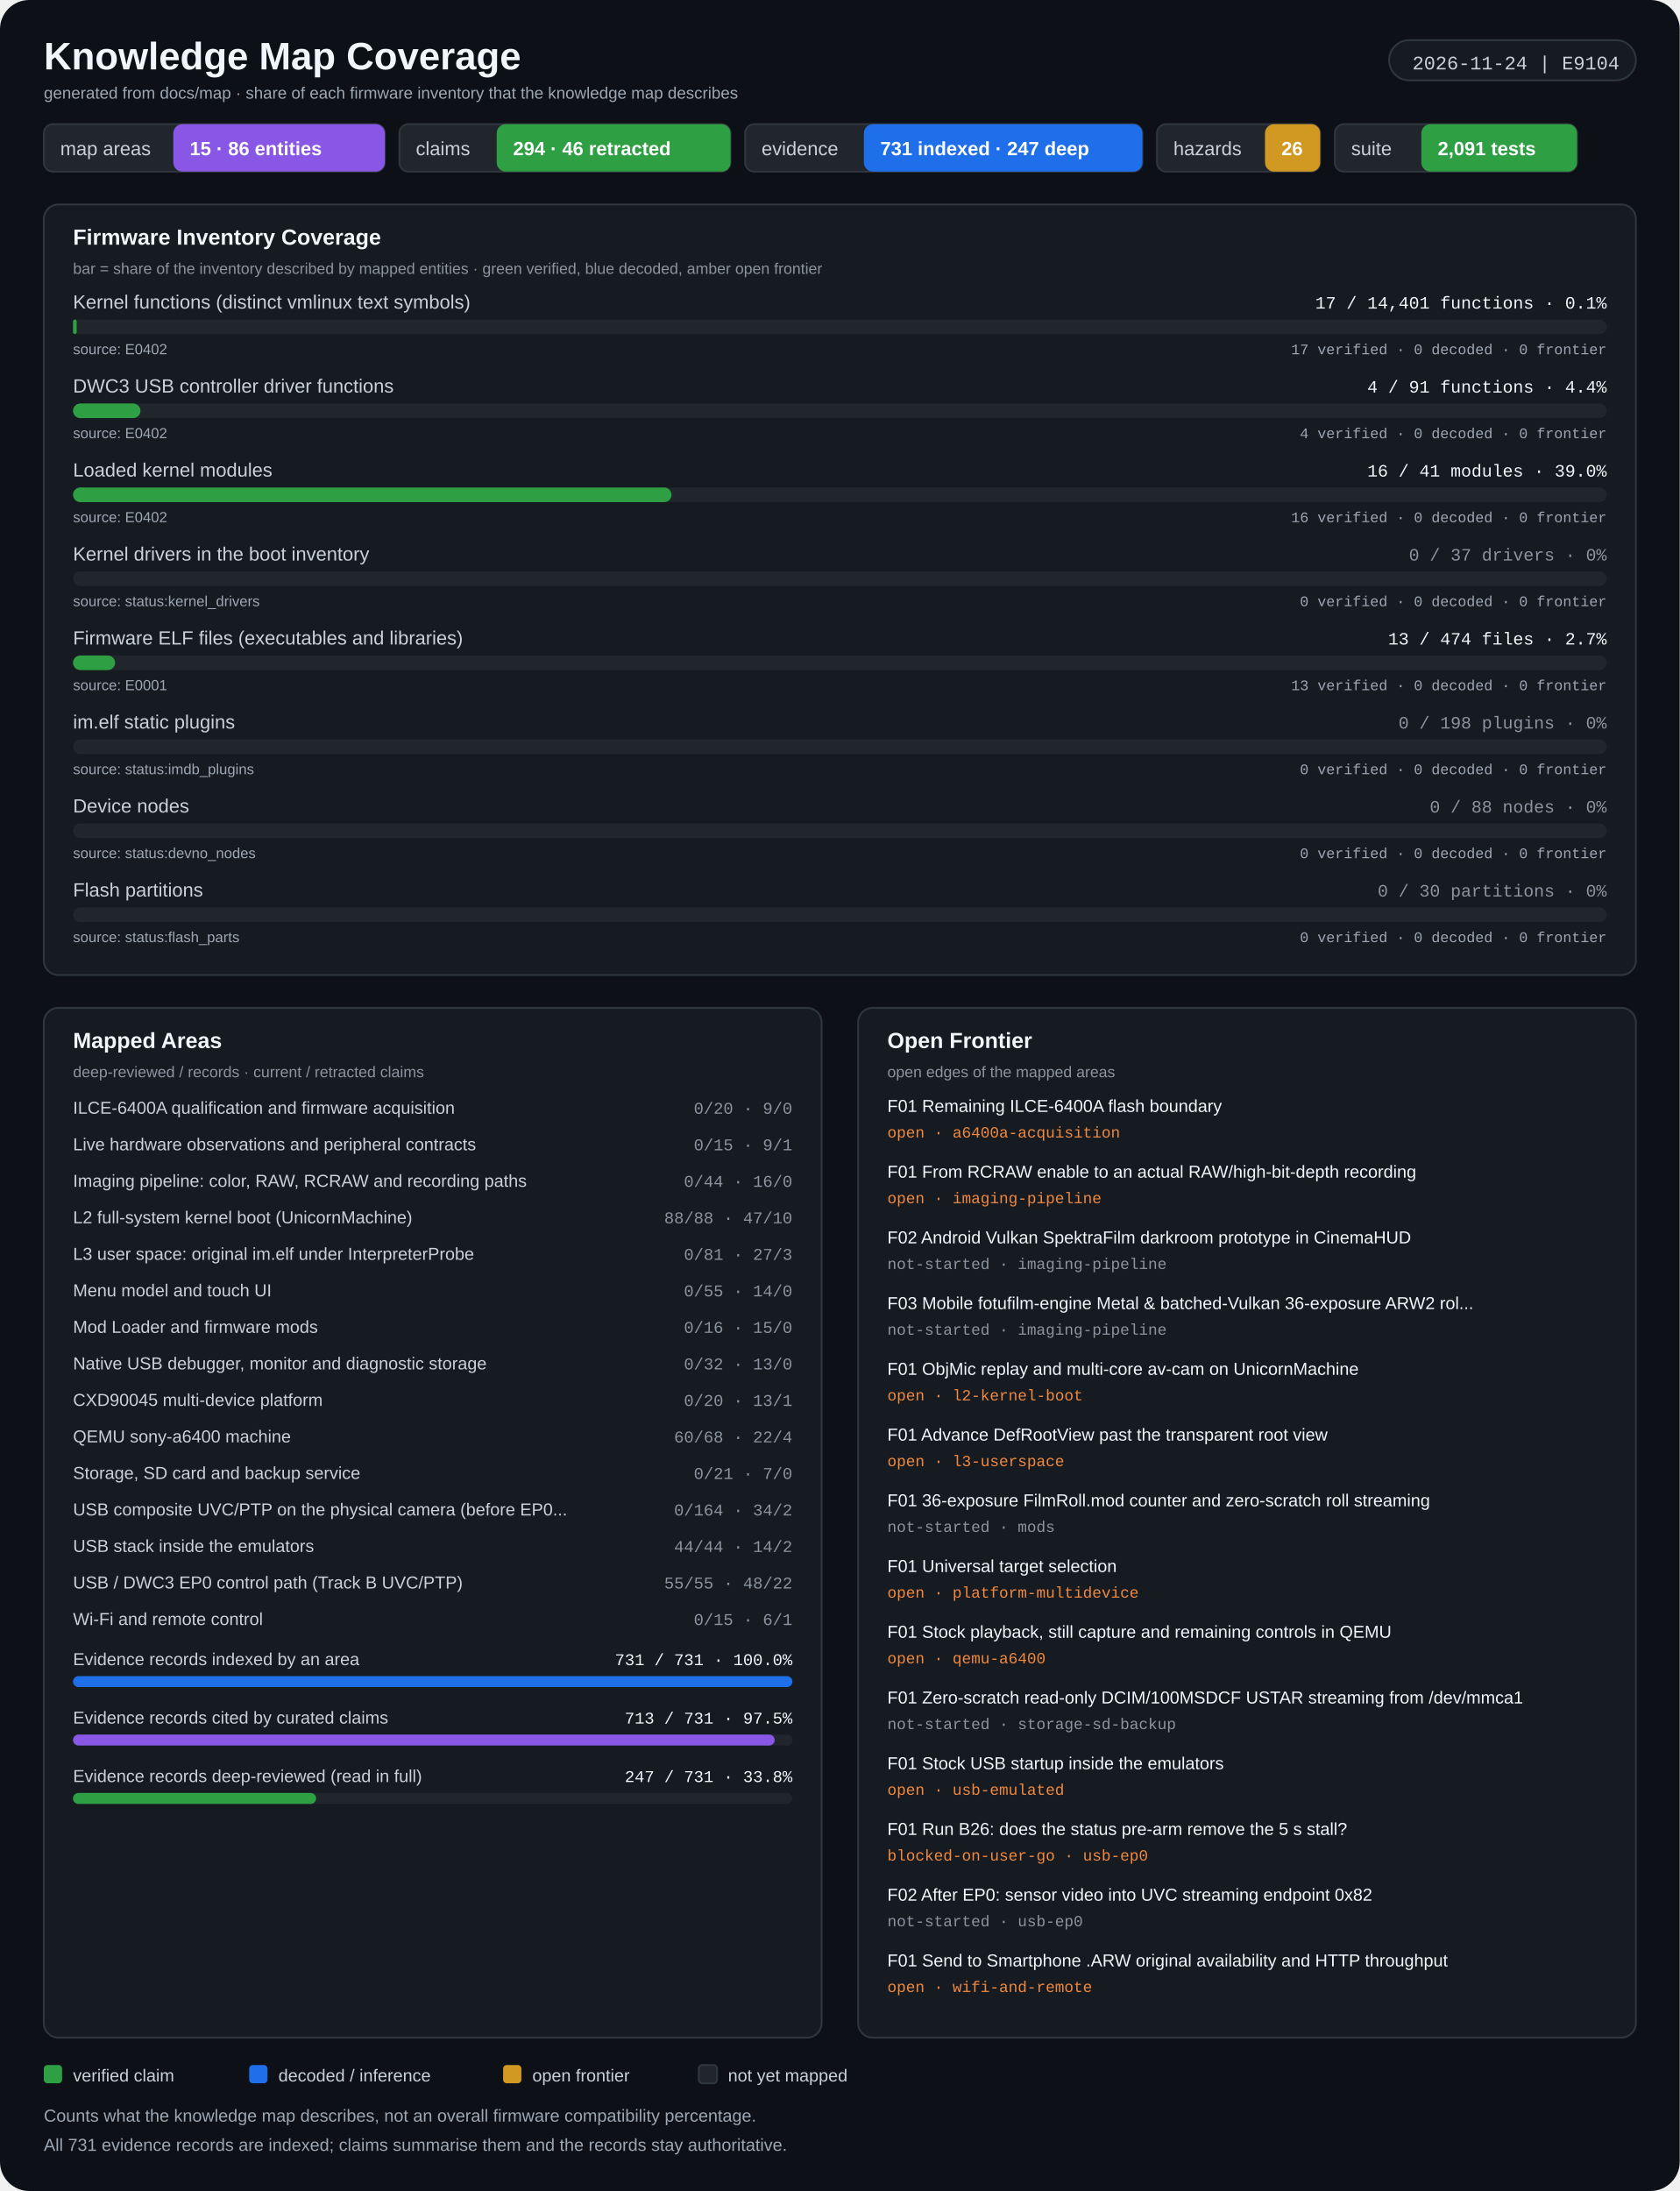
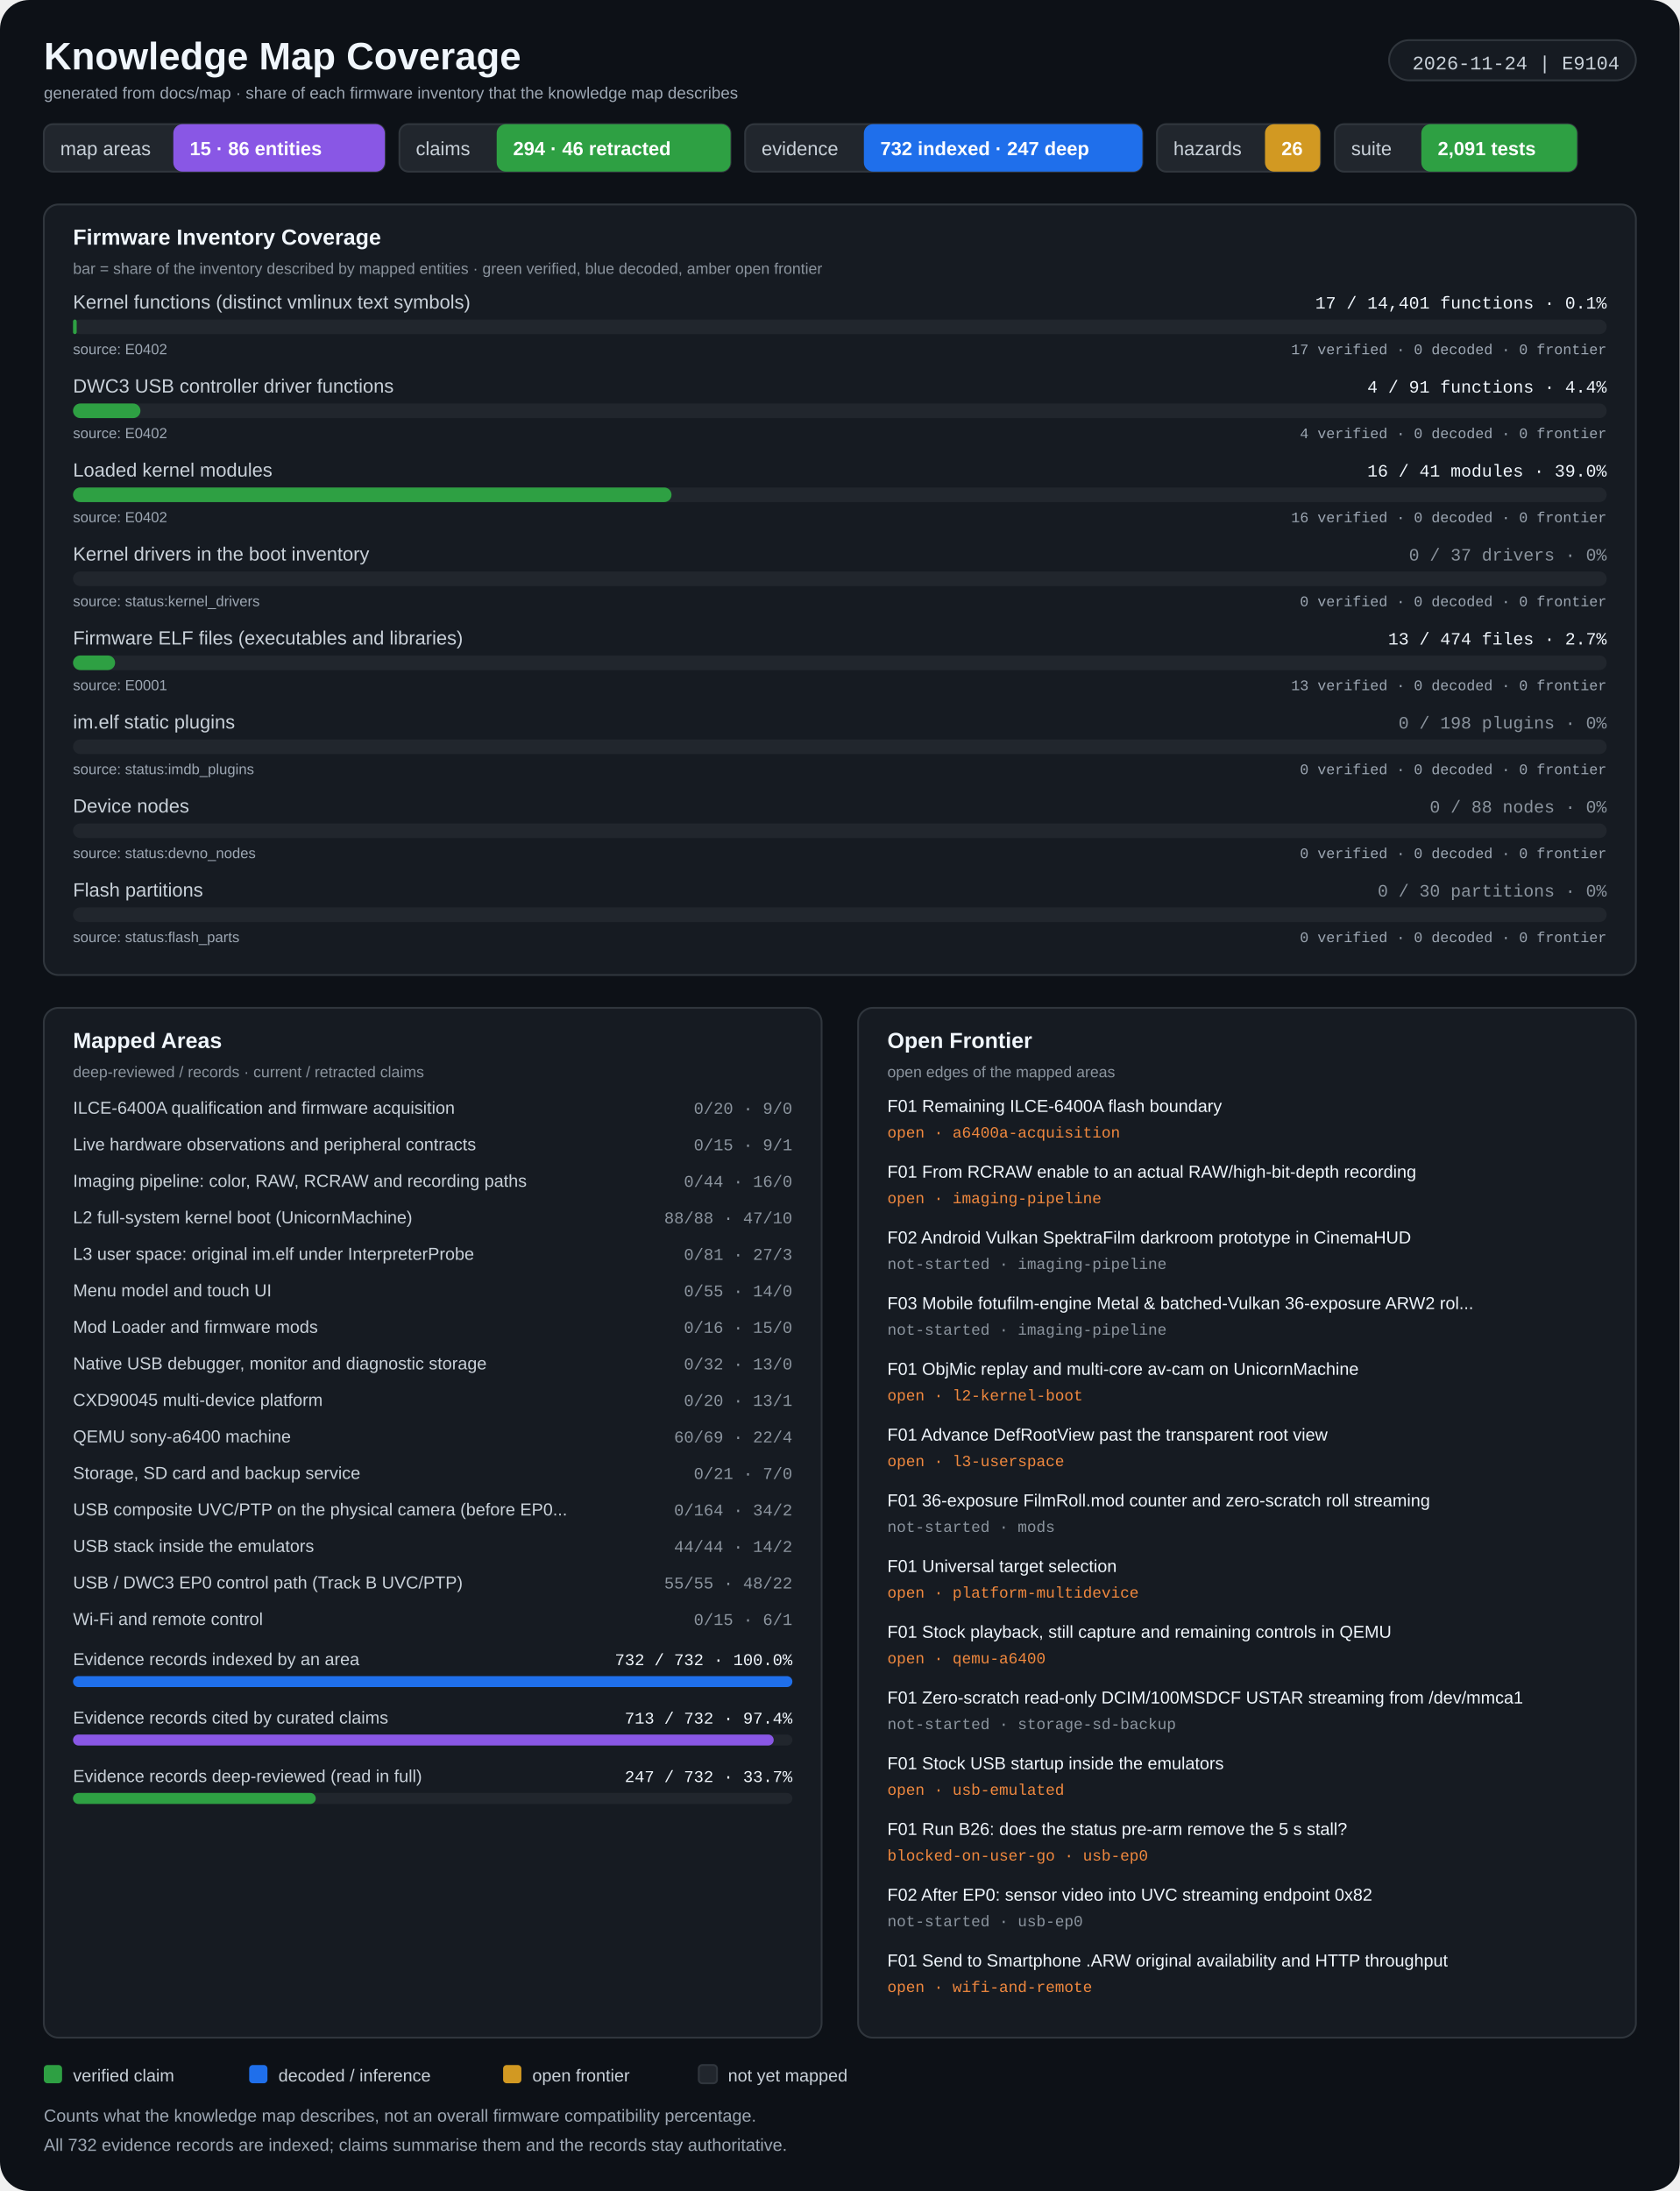
<svg xmlns="http://www.w3.org/2000/svg" width="920" height="1200" viewBox="0 0 920 1200" role="img" aria-labelledby="title desc">
  <rect width="920" height="1200" rx="16" fill="#0d1117" />
  <g>
    <text x="24" y="38" fill="#f0f6fc" font-size="21" font-weight="700" font-family="Segoe UI, Arial, sans-serif" text-anchor="start">Knowledge Map Coverage</text>
    <text x="24" y="54" fill="#9da7b3" font-size="9" font-weight="400" font-family="Segoe UI, Arial, sans-serif" text-anchor="start">generated from docs/map · share of each firmware inventory that the knowledge map describes</text>
    <rect x="760.82" y="22" width="135.18" height="22" rx="11" fill="#161b22" stroke="#30363d" stroke-width="1" />
    <text x="887" y="38" fill="#c9d1d9" font-size="10.5" font-weight="400" font-family="Consolas, 'Courier New', monospace" text-anchor="end">2026-11-24 | E9104</text>
    <rect x="24" y="68" width="186.763" height="26" rx="5" fill="#21262d" stroke="#30363d" stroke-width="1" />
    <rect x="94.92" y="68" width="115.843" height="26" rx="5" fill="#8957e5" />
    <text x="33" y="85" fill="#c9d1d9" font-size="10.5" font-weight="400" font-family="Segoe UI, Arial, sans-serif" text-anchor="start">map areas</text>
    <text x="103.92" y="85" fill="#ffffff" font-size="10.5" font-weight="700" font-family="Segoe UI, Arial, sans-serif" text-anchor="start">15 · 86 entities</text>
    <rect x="218.763" y="68" width="181.354" height="26" rx="5" fill="#21262d" stroke="#30363d" stroke-width="1" />
    <rect x="272.043" y="68" width="128.074" height="26" rx="5" fill="#2ea043" />
    <text x="227.763" y="85" fill="#c9d1d9" font-size="10.5" font-weight="400" font-family="Segoe UI, Arial, sans-serif" text-anchor="start">claims</text>
    <text x="281.043" y="85" fill="#ffffff" font-size="10.5" font-weight="700" font-family="Segoe UI, Arial, sans-serif" text-anchor="start">294 · 46 retracted</text>
    <rect x="408.117" y="68" width="217.574" height="26" rx="5" fill="#21262d" stroke="#30363d" stroke-width="1" />
    <rect x="473.157" y="68" width="152.534" height="26" rx="5" fill="#1f6feb" />
    <text x="417.117" y="85" fill="#c9d1d9" font-size="10.5" font-weight="400" font-family="Segoe UI, Arial, sans-serif" text-anchor="start">evidence</text>
-     <text x="482.157" y="85" fill="#ffffff" font-size="10.5" font-weight="700" font-family="Segoe UI, Arial, sans-serif" text-anchor="start">731 indexed · 247 deep</text>
+     <text x="482.157" y="85" fill="#ffffff" font-size="10.5" font-weight="700" font-family="Segoe UI, Arial, sans-serif" text-anchor="start">732 indexed · 247 deep</text>
    <rect x="633.691" y="68" width="89.39" height="26" rx="5" fill="#21262d" stroke="#30363d" stroke-width="1" />
    <rect x="692.851" y="68" width="30.23" height="26" rx="5" fill="#d29922" />
    <text x="642.691" y="85" fill="#c9d1d9" font-size="10.5" font-weight="400" font-family="Segoe UI, Arial, sans-serif" text-anchor="start">hazards</text>
    <text x="701.851" y="85" fill="#ffffff" font-size="10.5" font-weight="700" font-family="Segoe UI, Arial, sans-serif" text-anchor="start">26</text>
    <rect x="731.082" y="68" width="132.667" height="26" rx="5" fill="#21262d" stroke="#30363d" stroke-width="1" />
    <rect x="778.482" y="68" width="85.267" height="26" rx="5" fill="#2ea043" />
    <text x="740.082" y="85" fill="#c9d1d9" font-size="10.5" font-weight="400" font-family="Segoe UI, Arial, sans-serif" text-anchor="start">suite</text>
    <text x="787.482" y="85" fill="#ffffff" font-size="10.5" font-weight="700" font-family="Segoe UI, Arial, sans-serif" text-anchor="start">2,091 tests</text>
    <rect x="24" y="112" width="872" height="422" rx="8" fill="#161b22" stroke="#30363d" stroke-width="1" />
    <text x="40" y="134" fill="#f0f6fc" font-size="12" font-weight="700" font-family="Segoe UI, Arial, sans-serif" text-anchor="start">Firmware Inventory Coverage</text>
    <text x="40" y="150" fill="#8b949e" font-size="8.5" font-weight="400" font-family="Segoe UI, Arial, sans-serif" text-anchor="start">bar = share of the inventory described by mapped entities · green verified, blue decoded, amber open frontier</text>
    <text x="40" y="169" fill="#c9d1d9" font-size="10.5" font-weight="400" font-family="Segoe UI, Arial, sans-serif" text-anchor="start">Kernel functions (distinct vmlinux text symbols)</text>
    <text x="880" y="169" fill="#f0f6fc" font-size="9.5" font-weight="400" font-family="Consolas, 'Courier New', monospace" text-anchor="end">17 / 14,401 functions · 0.1%</text>
    <rect x="40" y="175" width="840" height="8" rx="4" fill="#21262d" />
    <rect x="40" y="175" width="2" height="8" rx="1" fill="#2ea043" />
    <text x="40" y="194" fill="#9da7b3" font-size="8" font-weight="400" font-family="Segoe UI, Arial, sans-serif" text-anchor="start">source: E0402</text>
    <text x="880" y="194" fill="#9da7b3" font-size="8" font-weight="400" font-family="Consolas, 'Courier New', monospace" text-anchor="end">17 verified · 0 decoded · 0 frontier</text>
    <text x="40" y="215" fill="#c9d1d9" font-size="10.5" font-weight="400" font-family="Segoe UI, Arial, sans-serif" text-anchor="start">DWC3 USB controller driver functions</text>
    <text x="880" y="215" fill="#f0f6fc" font-size="9.5" font-weight="400" font-family="Consolas, 'Courier New', monospace" text-anchor="end">4 / 91 functions · 4.4%</text>
    <rect x="40" y="221" width="840" height="8" rx="4" fill="#21262d" />
    <rect x="40" y="221" width="36.923" height="8" rx="4" fill="#2ea043" />
    <text x="40" y="240" fill="#9da7b3" font-size="8" font-weight="400" font-family="Segoe UI, Arial, sans-serif" text-anchor="start">source: E0402</text>
    <text x="880" y="240" fill="#9da7b3" font-size="8" font-weight="400" font-family="Consolas, 'Courier New', monospace" text-anchor="end">4 verified · 0 decoded · 0 frontier</text>
    <text x="40" y="261" fill="#c9d1d9" font-size="10.5" font-weight="400" font-family="Segoe UI, Arial, sans-serif" text-anchor="start">Loaded kernel modules</text>
    <text x="880" y="261" fill="#f0f6fc" font-size="9.5" font-weight="400" font-family="Consolas, 'Courier New', monospace" text-anchor="end">16 / 41 modules · 39.0%</text>
    <rect x="40" y="267" width="840" height="8" rx="4" fill="#21262d" />
    <rect x="40" y="267" width="327.805" height="8" rx="4" fill="#2ea043" />
    <text x="40" y="286" fill="#9da7b3" font-size="8" font-weight="400" font-family="Segoe UI, Arial, sans-serif" text-anchor="start">source: E0402</text>
    <text x="880" y="286" fill="#9da7b3" font-size="8" font-weight="400" font-family="Consolas, 'Courier New', monospace" text-anchor="end">16 verified · 0 decoded · 0 frontier</text>
    <text x="40" y="307" fill="#c9d1d9" font-size="10.5" font-weight="400" font-family="Segoe UI, Arial, sans-serif" text-anchor="start">Kernel drivers in the boot inventory</text>
    <text x="880" y="307" fill="#8b949e" font-size="9.5" font-weight="400" font-family="Consolas, 'Courier New', monospace" text-anchor="end">0 / 37 drivers · 0%</text>
    <rect x="40" y="313" width="840" height="8" rx="4" fill="#21262d" />
    <text x="40" y="332" fill="#9da7b3" font-size="8" font-weight="400" font-family="Segoe UI, Arial, sans-serif" text-anchor="start">source: status:kernel_drivers</text>
    <text x="880" y="332" fill="#9da7b3" font-size="8" font-weight="400" font-family="Consolas, 'Courier New', monospace" text-anchor="end">0 verified · 0 decoded · 0 frontier</text>
    <text x="40" y="353" fill="#c9d1d9" font-size="10.5" font-weight="400" font-family="Segoe UI, Arial, sans-serif" text-anchor="start">Firmware ELF files (executables and libraries)</text>
    <text x="880" y="353" fill="#f0f6fc" font-size="9.5" font-weight="400" font-family="Consolas, 'Courier New', monospace" text-anchor="end">13 / 474 files · 2.7%</text>
    <rect x="40" y="359" width="840" height="8" rx="4" fill="#21262d" />
    <rect x="40" y="359" width="23.038" height="8" rx="4" fill="#2ea043" />
    <text x="40" y="378" fill="#9da7b3" font-size="8" font-weight="400" font-family="Segoe UI, Arial, sans-serif" text-anchor="start">source: E0001</text>
    <text x="880" y="378" fill="#9da7b3" font-size="8" font-weight="400" font-family="Consolas, 'Courier New', monospace" text-anchor="end">13 verified · 0 decoded · 0 frontier</text>
    <text x="40" y="399" fill="#c9d1d9" font-size="10.5" font-weight="400" font-family="Segoe UI, Arial, sans-serif" text-anchor="start">im.elf static plugins</text>
    <text x="880" y="399" fill="#8b949e" font-size="9.5" font-weight="400" font-family="Consolas, 'Courier New', monospace" text-anchor="end">0 / 198 plugins · 0%</text>
    <rect x="40" y="405" width="840" height="8" rx="4" fill="#21262d" />
    <text x="40" y="424" fill="#9da7b3" font-size="8" font-weight="400" font-family="Segoe UI, Arial, sans-serif" text-anchor="start">source: status:imdb_plugins</text>
    <text x="880" y="424" fill="#9da7b3" font-size="8" font-weight="400" font-family="Consolas, 'Courier New', monospace" text-anchor="end">0 verified · 0 decoded · 0 frontier</text>
    <text x="40" y="445" fill="#c9d1d9" font-size="10.5" font-weight="400" font-family="Segoe UI, Arial, sans-serif" text-anchor="start">Device nodes</text>
    <text x="880" y="445" fill="#8b949e" font-size="9.5" font-weight="400" font-family="Consolas, 'Courier New', monospace" text-anchor="end">0 / 88 nodes · 0%</text>
    <rect x="40" y="451" width="840" height="8" rx="4" fill="#21262d" />
    <text x="40" y="470" fill="#9da7b3" font-size="8" font-weight="400" font-family="Segoe UI, Arial, sans-serif" text-anchor="start">source: status:devno_nodes</text>
    <text x="880" y="470" fill="#9da7b3" font-size="8" font-weight="400" font-family="Consolas, 'Courier New', monospace" text-anchor="end">0 verified · 0 decoded · 0 frontier</text>
    <text x="40" y="491" fill="#c9d1d9" font-size="10.5" font-weight="400" font-family="Segoe UI, Arial, sans-serif" text-anchor="start">Flash partitions</text>
    <text x="880" y="491" fill="#8b949e" font-size="9.5" font-weight="400" font-family="Consolas, 'Courier New', monospace" text-anchor="end">0 / 30 partitions · 0%</text>
    <rect x="40" y="497" width="840" height="8" rx="4" fill="#21262d" />
    <text x="40" y="516" fill="#9da7b3" font-size="8" font-weight="400" font-family="Segoe UI, Arial, sans-serif" text-anchor="start">source: status:flash_parts</text>
    <text x="880" y="516" fill="#9da7b3" font-size="8" font-weight="400" font-family="Consolas, 'Courier New', monospace" text-anchor="end">0 verified · 0 decoded · 0 frontier</text>
    <rect x="24" y="552" width="426" height="564" rx="8" fill="#161b22" stroke="#30363d" stroke-width="1" />
    <rect x="470" y="552" width="426" height="564" rx="8" fill="#161b22" stroke="#30363d" stroke-width="1" />
    <text x="40" y="574" fill="#f0f6fc" font-size="12" font-weight="700" font-family="Segoe UI, Arial, sans-serif" text-anchor="start">Mapped Areas</text>
    <text x="40" y="590" fill="#8b949e" font-size="8.5" font-weight="400" font-family="Segoe UI, Arial, sans-serif" text-anchor="start">deep-reviewed / records · current / retracted claims</text>
    <text x="486" y="574" fill="#f0f6fc" font-size="12" font-weight="700" font-family="Segoe UI, Arial, sans-serif" text-anchor="start">Open Frontier</text>
    <text x="486" y="590" fill="#8b949e" font-size="8.5" font-weight="400" font-family="Segoe UI, Arial, sans-serif" text-anchor="start">open edges of the mapped areas</text>
    <text x="40" y="610" fill="#c9d1d9" font-size="9.5" font-weight="400" font-family="Segoe UI, Arial, sans-serif" text-anchor="start">ILCE-6400A qualification and firmware acquisition</text>
    <text x="434" y="610" fill="#8b949e" font-size="9" font-weight="400" font-family="Consolas, 'Courier New', monospace" text-anchor="end">0/20 · 9/0</text>
    <text x="40" y="630" fill="#c9d1d9" font-size="9.5" font-weight="400" font-family="Segoe UI, Arial, sans-serif" text-anchor="start">Live hardware observations and peripheral contracts</text>
    <text x="434" y="630" fill="#8b949e" font-size="9" font-weight="400" font-family="Consolas, 'Courier New', monospace" text-anchor="end">0/15 · 9/1</text>
    <text x="40" y="650" fill="#c9d1d9" font-size="9.5" font-weight="400" font-family="Segoe UI, Arial, sans-serif" text-anchor="start">Imaging pipeline: color, RAW, RCRAW and recording paths</text>
    <text x="434" y="650" fill="#8b949e" font-size="9" font-weight="400" font-family="Consolas, 'Courier New', monospace" text-anchor="end">0/44 · 16/0</text>
    <text x="40" y="670" fill="#c9d1d9" font-size="9.5" font-weight="400" font-family="Segoe UI, Arial, sans-serif" text-anchor="start">L2 full-system kernel boot (UnicornMachine)</text>
    <text x="434" y="670" fill="#8b949e" font-size="9" font-weight="400" font-family="Consolas, 'Courier New', monospace" text-anchor="end">88/88 · 47/10</text>
    <text x="40" y="690" fill="#c9d1d9" font-size="9.5" font-weight="400" font-family="Segoe UI, Arial, sans-serif" text-anchor="start">L3 user space: original im.elf under InterpreterProbe</text>
    <text x="434" y="690" fill="#8b949e" font-size="9" font-weight="400" font-family="Consolas, 'Courier New', monospace" text-anchor="end">0/81 · 27/3</text>
    <text x="40" y="710" fill="#c9d1d9" font-size="9.5" font-weight="400" font-family="Segoe UI, Arial, sans-serif" text-anchor="start">Menu model and touch UI</text>
    <text x="434" y="710" fill="#8b949e" font-size="9" font-weight="400" font-family="Consolas, 'Courier New', monospace" text-anchor="end">0/55 · 14/0</text>
    <text x="40" y="730" fill="#c9d1d9" font-size="9.5" font-weight="400" font-family="Segoe UI, Arial, sans-serif" text-anchor="start">Mod Loader and firmware mods</text>
    <text x="434" y="730" fill="#8b949e" font-size="9" font-weight="400" font-family="Consolas, 'Courier New', monospace" text-anchor="end">0/16 · 15/0</text>
    <text x="40" y="750" fill="#c9d1d9" font-size="9.5" font-weight="400" font-family="Segoe UI, Arial, sans-serif" text-anchor="start">Native USB debugger, monitor and diagnostic storage</text>
    <text x="434" y="750" fill="#8b949e" font-size="9" font-weight="400" font-family="Consolas, 'Courier New', monospace" text-anchor="end">0/32 · 13/0</text>
    <text x="40" y="770" fill="#c9d1d9" font-size="9.5" font-weight="400" font-family="Segoe UI, Arial, sans-serif" text-anchor="start">CXD90045 multi-device platform</text>
    <text x="434" y="770" fill="#8b949e" font-size="9" font-weight="400" font-family="Consolas, 'Courier New', monospace" text-anchor="end">0/20 · 13/1</text>
    <text x="40" y="790" fill="#c9d1d9" font-size="9.5" font-weight="400" font-family="Segoe UI, Arial, sans-serif" text-anchor="start">QEMU sony-a6400 machine</text>
-     <text x="434" y="790" fill="#8b949e" font-size="9" font-weight="400" font-family="Consolas, 'Courier New', monospace" text-anchor="end">60/68 · 22/4</text>
+     <text x="434" y="790" fill="#8b949e" font-size="9" font-weight="400" font-family="Consolas, 'Courier New', monospace" text-anchor="end">60/69 · 22/4</text>
    <text x="40" y="810" fill="#c9d1d9" font-size="9.5" font-weight="400" font-family="Segoe UI, Arial, sans-serif" text-anchor="start">Storage, SD card and backup service</text>
    <text x="434" y="810" fill="#8b949e" font-size="9" font-weight="400" font-family="Consolas, 'Courier New', monospace" text-anchor="end">0/21 · 7/0</text>
    <text x="40" y="830" fill="#c9d1d9" font-size="9.5" font-weight="400" font-family="Segoe UI, Arial, sans-serif" text-anchor="start">USB composite UVC/PTP on the physical camera (before EP0...</text>
    <text x="434" y="830" fill="#8b949e" font-size="9" font-weight="400" font-family="Consolas, 'Courier New', monospace" text-anchor="end">0/164 · 34/2</text>
    <text x="40" y="850" fill="#c9d1d9" font-size="9.5" font-weight="400" font-family="Segoe UI, Arial, sans-serif" text-anchor="start">USB stack inside the emulators</text>
    <text x="434" y="850" fill="#8b949e" font-size="9" font-weight="400" font-family="Consolas, 'Courier New', monospace" text-anchor="end">44/44 · 14/2</text>
    <text x="40" y="870" fill="#c9d1d9" font-size="9.5" font-weight="400" font-family="Segoe UI, Arial, sans-serif" text-anchor="start">USB / DWC3 EP0 control path (Track B UVC/PTP)</text>
    <text x="434" y="870" fill="#8b949e" font-size="9" font-weight="400" font-family="Consolas, 'Courier New', monospace" text-anchor="end">55/55 · 48/22</text>
    <text x="40" y="890" fill="#c9d1d9" font-size="9.5" font-weight="400" font-family="Segoe UI, Arial, sans-serif" text-anchor="start">Wi-Fi and remote control</text>
    <text x="434" y="890" fill="#8b949e" font-size="9" font-weight="400" font-family="Consolas, 'Courier New', monospace" text-anchor="end">0/15 · 6/1</text>
    <text x="40" y="912" fill="#c9d1d9" font-size="9.5" font-weight="400" font-family="Segoe UI, Arial, sans-serif" text-anchor="start">Evidence records indexed by an area</text>
-     <text x="434" y="912" fill="#f0f6fc" font-size="9" font-weight="400" font-family="Consolas, 'Courier New', monospace" text-anchor="end">731 / 731 · 100.0%</text>
+     <text x="434" y="912" fill="#f0f6fc" font-size="9" font-weight="400" font-family="Consolas, 'Courier New', monospace" text-anchor="end">732 / 732 · 100.0%</text>
    <rect x="40" y="918" width="394" height="6" rx="3" fill="#21262d" />
    <rect x="40" y="918" width="394" height="6" rx="3" fill="#1f6feb" />
    <text x="40" y="944" fill="#c9d1d9" font-size="9.5" font-weight="400" font-family="Segoe UI, Arial, sans-serif" text-anchor="start">Evidence records cited by curated claims</text>
-     <text x="434" y="944" fill="#f0f6fc" font-size="9" font-weight="400" font-family="Consolas, 'Courier New', monospace" text-anchor="end">713 / 731 · 97.5%</text>
+     <text x="434" y="944" fill="#f0f6fc" font-size="9" font-weight="400" font-family="Consolas, 'Courier New', monospace" text-anchor="end">713 / 732 · 97.4%</text>
    <rect x="40" y="950" width="394" height="6" rx="3" fill="#21262d" />
-     <rect x="40" y="950" width="384.298" height="6" rx="3" fill="#8957e5" />
+     <rect x="40" y="950" width="383.773" height="6" rx="3" fill="#8957e5" />
    <text x="40" y="976" fill="#c9d1d9" font-size="9.5" font-weight="400" font-family="Segoe UI, Arial, sans-serif" text-anchor="start">Evidence records deep-reviewed (read in full)</text>
-     <text x="434" y="976" fill="#f0f6fc" font-size="9" font-weight="400" font-family="Consolas, 'Courier New', monospace" text-anchor="end">247 / 731 · 33.8%</text>
+     <text x="434" y="976" fill="#f0f6fc" font-size="9" font-weight="400" font-family="Consolas, 'Courier New', monospace" text-anchor="end">247 / 732 · 33.7%</text>
    <rect x="40" y="982" width="394" height="6" rx="3" fill="#21262d" />
-     <rect x="40" y="982" width="133.13" height="6" rx="3" fill="#2ea043" />
+     <rect x="40" y="982" width="132.948" height="6" rx="3" fill="#2ea043" />
    <text x="486" y="609" fill="#f0f6fc" font-size="9.5" font-weight="400" font-family="Segoe UI, Arial, sans-serif" text-anchor="start">F01  Remaining ILCE-6400A flash boundary</text>
    <text x="486" y="623" fill="#f0883e" font-size="8.5" font-weight="400" font-family="Consolas, 'Courier New', monospace" text-anchor="start">open · a6400a-acquisition</text>
    <text x="486" y="645" fill="#f0f6fc" font-size="9.5" font-weight="400" font-family="Segoe UI, Arial, sans-serif" text-anchor="start">F01  From RCRAW enable to an actual RAW/high-bit-depth recording</text>
    <text x="486" y="659" fill="#f0883e" font-size="8.5" font-weight="400" font-family="Consolas, 'Courier New', monospace" text-anchor="start">open · imaging-pipeline</text>
    <text x="486" y="681" fill="#f0f6fc" font-size="9.5" font-weight="400" font-family="Segoe UI, Arial, sans-serif" text-anchor="start">F02  Android Vulkan SpektraFilm darkroom prototype in CinemaHUD</text>
    <text x="486" y="695" fill="#8b949e" font-size="8.5" font-weight="400" font-family="Consolas, 'Courier New', monospace" text-anchor="start">not-started · imaging-pipeline</text>
    <text x="486" y="717" fill="#f0f6fc" font-size="9.5" font-weight="400" font-family="Segoe UI, Arial, sans-serif" text-anchor="start">F03  Mobile fotufilm-engine Metal &amp; batched-Vulkan 36-exposure ARW2 rol...</text>
    <text x="486" y="731" fill="#8b949e" font-size="8.5" font-weight="400" font-family="Consolas, 'Courier New', monospace" text-anchor="start">not-started · imaging-pipeline</text>
    <text x="486" y="753" fill="#f0f6fc" font-size="9.5" font-weight="400" font-family="Segoe UI, Arial, sans-serif" text-anchor="start">F01  ObjMic replay and multi-core av-cam on UnicornMachine</text>
    <text x="486" y="767" fill="#f0883e" font-size="8.5" font-weight="400" font-family="Consolas, 'Courier New', monospace" text-anchor="start">open · l2-kernel-boot</text>
    <text x="486" y="789" fill="#f0f6fc" font-size="9.5" font-weight="400" font-family="Segoe UI, Arial, sans-serif" text-anchor="start">F01  Advance DefRootView past the transparent root view</text>
    <text x="486" y="803" fill="#f0883e" font-size="8.5" font-weight="400" font-family="Consolas, 'Courier New', monospace" text-anchor="start">open · l3-userspace</text>
    <text x="486" y="825" fill="#f0f6fc" font-size="9.5" font-weight="400" font-family="Segoe UI, Arial, sans-serif" text-anchor="start">F01  36-exposure FilmRoll.mod counter and zero-scratch roll streaming</text>
    <text x="486" y="839" fill="#8b949e" font-size="8.5" font-weight="400" font-family="Consolas, 'Courier New', monospace" text-anchor="start">not-started · mods</text>
    <text x="486" y="861" fill="#f0f6fc" font-size="9.5" font-weight="400" font-family="Segoe UI, Arial, sans-serif" text-anchor="start">F01  Universal target selection</text>
    <text x="486" y="875" fill="#f0883e" font-size="8.5" font-weight="400" font-family="Consolas, 'Courier New', monospace" text-anchor="start">open · platform-multidevice</text>
    <text x="486" y="897" fill="#f0f6fc" font-size="9.5" font-weight="400" font-family="Segoe UI, Arial, sans-serif" text-anchor="start">F01  Stock playback, still capture and remaining controls in QEMU</text>
    <text x="486" y="911" fill="#f0883e" font-size="8.5" font-weight="400" font-family="Consolas, 'Courier New', monospace" text-anchor="start">open · qemu-a6400</text>
    <text x="486" y="933" fill="#f0f6fc" font-size="9.5" font-weight="400" font-family="Segoe UI, Arial, sans-serif" text-anchor="start">F01  Zero-scratch read-only DCIM/100MSDCF USTAR streaming from /dev/mmca1</text>
    <text x="486" y="947" fill="#8b949e" font-size="8.5" font-weight="400" font-family="Consolas, 'Courier New', monospace" text-anchor="start">not-started · storage-sd-backup</text>
    <text x="486" y="969" fill="#f0f6fc" font-size="9.5" font-weight="400" font-family="Segoe UI, Arial, sans-serif" text-anchor="start">F01  Stock USB startup inside the emulators</text>
    <text x="486" y="983" fill="#f0883e" font-size="8.5" font-weight="400" font-family="Consolas, 'Courier New', monospace" text-anchor="start">open · usb-emulated</text>
    <text x="486" y="1005" fill="#f0f6fc" font-size="9.5" font-weight="400" font-family="Segoe UI, Arial, sans-serif" text-anchor="start">F01  Run B26: does the status pre-arm remove the 5 s stall?</text>
    <text x="486" y="1019" fill="#f0883e" font-size="8.5" font-weight="400" font-family="Consolas, 'Courier New', monospace" text-anchor="start">blocked-on-user-go · usb-ep0</text>
    <text x="486" y="1041" fill="#f0f6fc" font-size="9.5" font-weight="400" font-family="Segoe UI, Arial, sans-serif" text-anchor="start">F02  After EP0: sensor video into UVC streaming endpoint 0x82</text>
    <text x="486" y="1055" fill="#8b949e" font-size="8.5" font-weight="400" font-family="Consolas, 'Courier New', monospace" text-anchor="start">not-started · usb-ep0</text>
    <text x="486" y="1077" fill="#f0f6fc" font-size="9.5" font-weight="400" font-family="Segoe UI, Arial, sans-serif" text-anchor="start">F01  Send to Smartphone .ARW original availability and HTTP throughput</text>
    <text x="486" y="1091" fill="#f0883e" font-size="8.5" font-weight="400" font-family="Consolas, 'Courier New', monospace" text-anchor="start">open · wifi-and-remote</text>
    <rect x="24" y="1131" width="10" height="10" rx="2" fill="#2ea043" />
    <text x="40" y="1140" fill="#c9d1d9" font-size="9.5" font-weight="400" font-family="Segoe UI, Arial, sans-serif" text-anchor="start">verified claim</text>
    <rect x="136.48" y="1131" width="10" height="10" rx="2" fill="#1f6feb" />
    <text x="152.48" y="1140" fill="#c9d1d9" font-size="9.5" font-weight="400" font-family="Segoe UI, Arial, sans-serif" text-anchor="start">decoded / inference</text>
    <rect x="275.56" y="1131" width="10" height="10" rx="2" fill="#d29922" />
    <text x="291.56" y="1140" fill="#c9d1d9" font-size="9.5" font-weight="400" font-family="Segoe UI, Arial, sans-serif" text-anchor="start">open frontier</text>
    <rect x="382.72" y="1131" width="10" height="10" rx="2" fill="#21262d" stroke="#30363d" stroke-width="1" />
    <text x="398.72" y="1140" fill="#c9d1d9" font-size="9.5" font-weight="400" font-family="Segoe UI, Arial, sans-serif" text-anchor="start">not yet mapped</text>
    <text x="24" y="1162" fill="#9da7b3" font-size="9.5" font-weight="400" font-family="Segoe UI, Arial, sans-serif" text-anchor="start">Counts what the knowledge map describes, not an overall firmware compatibility percentage.</text>
-     <text x="24" y="1178" fill="#9da7b3" font-size="9.5" font-weight="400" font-family="Segoe UI, Arial, sans-serif" text-anchor="start">All 731 evidence records are indexed; claims summarise them and the records stay authoritative.</text>
+     <text x="24" y="1178" fill="#9da7b3" font-size="9.5" font-weight="400" font-family="Segoe UI, Arial, sans-serif" text-anchor="start">All 732 evidence records are indexed; claims summarise them and the records stay authoritative.</text>
  </g>
</svg>
